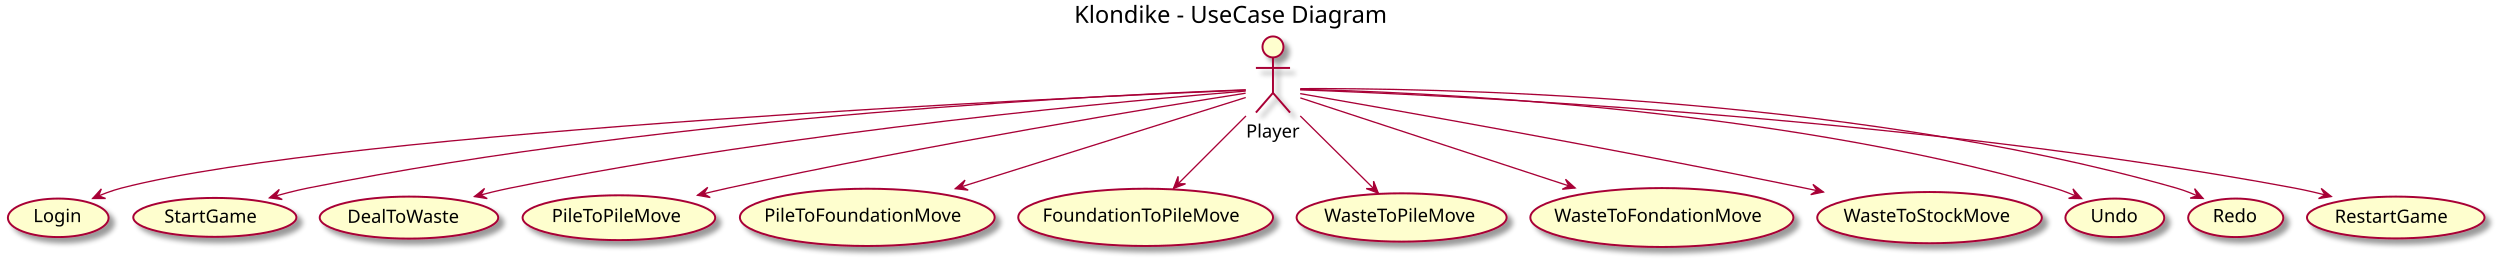
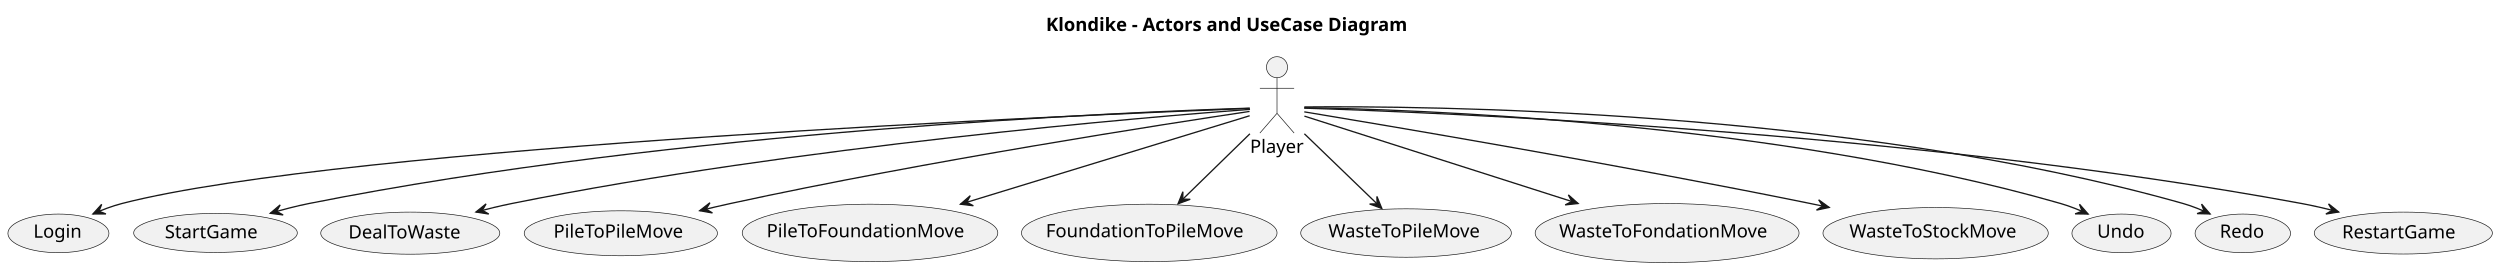
- <svg xmlns="http://www.w3.org/2000/svg" contentScriptType="application/ecmascript" contentStyleType="text/css" height="200px" preserveAspectRatio="none" style="width:1904px;height:200px;background:#FFFFFF;" version="1.1" viewBox="0 0 1904 200" width="1904px" zoomAndPan="magnify">
-   <defs>
-     <filter height="300%" id="f127uxdncmqkji" width="300%" x="-1" y="-1">
-       <feGaussianBlur result="blurOut" stdDeviation="2.0" />
-       <feColorMatrix in="blurOut" result="blurOut2" type="matrix" values="0 0 0 0 0 0 0 0 0 0 0 0 0 0 0 0 0 0 .4 0" />
-       <feOffset dx="4.0" dy="4.0" in="blurOut2" result="blurOut3" />
-       <feBlend in="SourceGraphic" in2="blurOut3" mode="normal" />
-     </filter>
-   </defs>
+ <svg xmlns="http://www.w3.org/2000/svg" contentStyleType="text/css" height="205px" preserveAspectRatio="none" style="width:1898px;height:205px;background:#FFFFFF;" version="1.1" viewBox="0 0 1898 205" width="1898px" zoomAndPan="magnify">
+   <defs />
  <g>
-     <text fill="#000000" font-family="sans-serif" font-size="18" lengthAdjust="spacing" textLength="255" x="818.107" y="17.402">Klondike  - UseCase Diagram</text>
-     <ellipse cx="969.5" cy="35.734" fill="#FEFECE" filter="url(#f127uxdncmqkji)" rx="8" ry="8" style="stroke:#A80036;stroke-width:1.5;" />
-     <path d="M969.5,43.734 L969.5,70.734 M956.5,51.734 L982.5,51.734 M969.5,70.734 L956.5,85.734 M969.5,70.734 L982.5,85.734 " fill="none" filter="url(#f127uxdncmqkji)" style="stroke:#A80036;stroke-width:1.5;" />
-     <text fill="#000000" font-family="sans-serif" font-size="14" lengthAdjust="spacing" textLength="41" x="949" y="104.769">Player</text>
-     <ellipse cx="44.355" cy="165.893" fill="#FEFECE" filter="url(#f127uxdncmqkji)" rx="38.355" ry="14.659" style="stroke:#A80036;stroke-width:1.5;" />
-     <text fill="#000000" font-family="sans-serif" font-size="14" lengthAdjust="spacing" textLength="38" x="25.355" y="169.184">Login</text>
-     <ellipse cx="163.611" cy="165.556" fill="#FEFECE" filter="url(#f127uxdncmqkji)" rx="62.111" ry="14.822" style="stroke:#A80036;stroke-width:1.5;" />
-     <text fill="#000000" font-family="sans-serif" font-size="14" lengthAdjust="spacing" textLength="71" x="125.111" y="169.574">StartGame</text>
-     <ellipse cx="311.468" cy="165.728" fill="#FEFECE" filter="url(#f127uxdncmqkji)" rx="67.968" ry="15.994" style="stroke:#A80036;stroke-width:1.5;" />
-     <text fill="#000000" font-family="sans-serif" font-size="14" lengthAdjust="spacing" textLength="88" x="264.505" y="169.738">DealToWaste</text>
-     <ellipse cx="471.343" cy="165.803" fill="#FEFECE" filter="url(#f127uxdncmqkji)" rx="73.343" ry="17.069" style="stroke:#A80036;stroke-width:1.5;" />
-     <text fill="#000000" font-family="sans-serif" font-size="14" lengthAdjust="spacing" textLength="102" x="420.226" y="169.127">PileToPileMove</text>
-     <ellipse cx="660.518" cy="165.538" fill="#FEFECE" filter="url(#f127uxdncmqkji)" rx="97.018" ry="21.804" style="stroke:#A80036;stroke-width:1.5;" />
-     <text fill="#000000" font-family="sans-serif" font-size="14" lengthAdjust="spacing" textLength="157" x="582.018" y="168.829">PileToFoundationMove</text>
-     <ellipse cx="872.518" cy="165.538" fill="#FEFECE" filter="url(#f127uxdncmqkji)" rx="97.018" ry="21.804" style="stroke:#A80036;stroke-width:1.5;" />
-     <text fill="#000000" font-family="sans-serif" font-size="14" lengthAdjust="spacing" textLength="157" x="794.018" y="168.829">FoundationToPileMove</text>
-     <ellipse cx="1067.468" cy="165.628" fill="#FEFECE" filter="url(#f127uxdncmqkji)" rx="79.969" ry="18.394" style="stroke:#A80036;stroke-width:1.5;" />
-     <text fill="#000000" font-family="sans-serif" font-size="14" lengthAdjust="spacing" textLength="118" x="1008.468" y="168.919">WasteToPileMove</text>
-     <ellipse cx="1265.676" cy="165.669" fill="#FEFECE" filter="url(#f127uxdncmqkji)" rx="100.176" ry="22.435" style="stroke:#A80036;stroke-width:1.5;" />
-     <text fill="#000000" font-family="sans-serif" font-size="14" lengthAdjust="spacing" textLength="164" x="1183.676" y="168.961">WasteToFondationMove</text>
-     <ellipse cx="1469.531" cy="165.741" fill="#FEFECE" filter="url(#f127uxdncmqkji)" rx="85.531" ry="19.506" style="stroke:#A80036;stroke-width:1.5;" />
-     <text fill="#000000" font-family="sans-serif" font-size="14" lengthAdjust="spacing" textLength="131" x="1404.031" y="169.032">WasteToStockMove</text>
-     <ellipse cx="1610.648" cy="165.893" fill="#FEFECE" filter="url(#f127uxdncmqkji)" rx="37.648" ry="14.659" style="stroke:#A80036;stroke-width:1.5;" />
-     <text fill="#000000" font-family="sans-serif" font-size="14" lengthAdjust="spacing" textLength="37" x="1592.148" y="169.184">Undo</text>
-     <ellipse cx="1702.734" cy="165.893" fill="#FEFECE" filter="url(#f127uxdncmqkji)" rx="36.234" ry="14.659" style="stroke:#A80036;stroke-width:1.5;" />
-     <text fill="#000000" font-family="sans-serif" font-size="14" lengthAdjust="spacing" textLength="35" x="1685.234" y="169.184">Redo</text>
-     <ellipse cx="1824.607" cy="165.656" fill="#FEFECE" filter="url(#f127uxdncmqkji)" rx="67.607" ry="15.921" style="stroke:#A80036;stroke-width:1.5;" />
-     <text fill="#000000" font-family="sans-serif" font-size="14" lengthAdjust="spacing" textLength="87" x="1778.107" y="169.673">RestartGame</text>
-     <path d="M948.71,68.58 C832.476,73.451 262.257,99.255 92.5,143.234 C85.163,145.135 77.538,148.063 70.583,151.153 " fill="none" style="stroke:#A80036;stroke-width:1.0;" />
-     <polygon fill="#A80036" points="70.583,151.153,80.432,151.155,75.153,149.123,77.184,143.844,70.583,151.153" style="stroke:#A80036;stroke-width:1.0;" />
-     <path d="M948.824,68.409 C861.392,71.563 513.697,87.161 234.5,143.234 C224.904,145.162 214.747,147.84 205.21,150.653 " fill="none" style="stroke:#A80036;stroke-width:1.0;" />
-     <polygon fill="#A80036" points="205.21,150.653,214.974,151.943,210.005,149.238,212.71,144.27,205.21,150.653" style="stroke:#A80036;stroke-width:1.0;" />
-     <path d="M948.74,69.35 C873.093,75.466 605.289,99.118 388.5,143.234 C379.66,145.033 370.344,147.305 361.365,149.693 " fill="none" style="stroke:#A80036;stroke-width:1.0;" />
-     <polygon fill="#A80036" points="361.365,149.693,371.091,151.245,366.197,148.408,369.035,143.514,361.365,149.693" style="stroke:#A80036;stroke-width:1.0;" />
-     <path d="M948.665,70.969 C887.733,80.546 704.688,110.167 554.5,143.234 C546.941,144.899 539.028,146.774 531.217,148.706 " fill="none" style="stroke:#A80036;stroke-width:1.0;" />
-     <polygon fill="#A80036" points="531.217,148.706,540.914,150.428,536.071,147.505,538.993,142.662,531.217,148.706" style="stroke:#A80036;stroke-width:1.0;" />
-     <path d="M948.746,74.249 C904.227,88.225 797.903,121.601 727.586,143.675 " fill="none" style="stroke:#A80036;stroke-width:1.0;" />
-     <polygon fill="#A80036" points="727.586,143.675,737.37,144.796,732.356,142.178,734.974,137.163,727.586,143.675" style="stroke:#A80036;stroke-width:1.0;" />
-     <path d="M948.929,88.306 C932.69,104.544 910.115,127.12 893.712,143.522 " fill="none" style="stroke:#A80036;stroke-width:1.0;" />
-     <polygon fill="#A80036" points="893.712,143.522,902.904,139.987,897.248,139.987,897.248,134.33,893.712,143.522" style="stroke:#A80036;stroke-width:1.0;" />
-     <path d="M990.283,88.306 C1007.926,105.768 1032.971,130.558 1049.703,147.119 " fill="none" style="stroke:#A80036;stroke-width:1.0;" />
-     <polygon fill="#A80036" points="1049.703,147.119,1046.121,137.945,1046.15,143.602,1040.493,143.631,1049.703,147.119" style="stroke:#A80036;stroke-width:1.0;" />
-     <path d="M990.314,74.555 C1033.148,88.592 1132.741,121.229 1199.612,143.143 " fill="none" style="stroke:#A80036;stroke-width:1.0;" />
-     <polygon fill="#A80036" points="1199.612,143.143,1192.305,136.539,1194.861,141.586,1189.814,144.141,1199.612,143.143" style="stroke:#A80036;stroke-width:1.0;" />
-     <path d="M990.207,71.306 C1049.954,81.673 1227.748,112.961 1374.5,143.234 C1379.137,144.191 1383.897,145.196 1388.696,146.226 " fill="none" style="stroke:#A80036;stroke-width:1.0;" />
-     <polygon fill="#A80036" points="1388.696,146.226,1380.736,140.426,1383.807,145.176,1379.056,148.247,1388.696,146.226" style="stroke:#A80036;stroke-width:1.0;" />
-     <path d="M990.258,68.054 C1067.659,69.726 1346.202,80.055 1564.5,143.234 C1571.444,145.244 1578.659,148.172 1585.259,151.224 " fill="none" style="stroke:#A80036;stroke-width:1.0;" />
-     <polygon fill="#A80036" points="1585.259,151.224,1578.769,143.816,1580.72,149.125,1575.411,151.077,1585.259,151.224" style="stroke:#A80036;stroke-width:1.0;" />
-     <path d="M990.242,67.503 C1074.93,67.075 1402.103,70.483 1657.5,143.234 C1664.328,145.179 1671.399,148.084 1677.857,151.135 " fill="none" style="stroke:#A80036;stroke-width:1.0;" />
-     <polygon fill="#A80036" points="1677.857,151.135,1671.427,143.674,1673.336,148.999,1668.011,150.907,1677.857,151.135" style="stroke:#A80036;stroke-width:1.0;" />
-     <path d="M990.121,68.407 C1080.455,71.631 1450.017,87.713 1747.5,143.234 C1756.641,144.94 1766.272,147.226 1775.51,149.671 " fill="none" style="stroke:#A80036;stroke-width:1.0;" />
-     <polygon fill="#A80036" points="1775.51,149.671,1767.833,143.502,1770.676,148.392,1765.786,151.235,1775.51,149.671" style="stroke:#A80036;stroke-width:1.0;" />
+     <rect height="26.488" style="stroke:#00000000;stroke-width:1.0;fill:none;" width="306" x="789.107" y="5" />
+     <text fill="#000000" font-family="sans-serif" font-size="14" font-weight="bold" lengthAdjust="spacing" textLength="296" x="794.107" y="23.535">Klondike  - Actors and UseCase Diagram</text>
+     <g id="elem_Player">
+       <ellipse cx="969.5" cy="51.023" fill="#F1F1F1" rx="8" ry="8" style="stroke:#181818;stroke-width:0.5;" />
+       <path d="M969.5,59.023 L969.5,86.023 M956.5,67.023 L982.5,67.023 M969.5,86.023 L956.5,101.023 M969.5,86.023 L982.5,101.023 " fill="none" style="stroke:#181818;stroke-width:0.5;" />
+       <text fill="#000000" font-family="sans-serif" font-size="14" lengthAdjust="spacing" textLength="41" x="949" y="116.059">Player</text>
+     </g>
+     <g id="elem_Login">
+       <ellipse cx="44.355" cy="177.182" fill="#F1F1F1" rx="38.355" ry="14.659" style="stroke:#181818;stroke-width:0.5;" />
+       <text fill="#000000" font-family="sans-serif" font-size="14" lengthAdjust="spacing" textLength="38" x="25.355" y="180.473">Login</text>
+     </g>
+     <g id="elem_StartGame">
+       <ellipse cx="163.611" cy="176.846" fill="#F1F1F1" rx="62.111" ry="14.822" style="stroke:#181818;stroke-width:0.5;" />
+       <text fill="#000000" font-family="sans-serif" font-size="14" lengthAdjust="spacing" textLength="71" x="125.111" y="180.863">StartGame</text>
+     </g>
+     <g id="elem_DealToWaste">
+       <ellipse cx="311.468" cy="177.017" fill="#F1F1F1" rx="67.968" ry="15.994" style="stroke:#181818;stroke-width:0.5;" />
+       <text fill="#000000" font-family="sans-serif" font-size="14" lengthAdjust="spacing" textLength="88" x="264.505" y="181.027">DealToWaste</text>
+     </g>
+     <g id="elem_PileToPileMove">
+       <ellipse cx="471.343" cy="177.092" fill="#F1F1F1" rx="73.343" ry="17.069" style="stroke:#181818;stroke-width:0.5;" />
+       <text fill="#000000" font-family="sans-serif" font-size="14" lengthAdjust="spacing" textLength="102" x="420.226" y="180.416">PileToPileMove</text>
+     </g>
+     <g id="elem_PileToFoundationMove">
+       <ellipse cx="660.518" cy="176.827" fill="#F1F1F1" rx="97.018" ry="21.804" style="stroke:#181818;stroke-width:0.5;" />
+       <text fill="#000000" font-family="sans-serif" font-size="14" lengthAdjust="spacing" textLength="157" x="582.018" y="180.118">PileToFoundationMove</text>
+     </g>
+     <g id="elem_FoundationToPileMove">
+       <ellipse cx="872.518" cy="176.827" fill="#F1F1F1" rx="97.018" ry="21.804" style="stroke:#181818;stroke-width:0.5;" />
+       <text fill="#000000" font-family="sans-serif" font-size="14" lengthAdjust="spacing" textLength="157" x="794.018" y="180.118">FoundationToPileMove</text>
+     </g>
+     <g id="elem_WasteToPileMove">
+       <ellipse cx="1067.468" cy="176.917" fill="#F1F1F1" rx="79.969" ry="18.394" style="stroke:#181818;stroke-width:0.5;" />
+       <text fill="#000000" font-family="sans-serif" font-size="14" lengthAdjust="spacing" textLength="118" x="1008.468" y="180.208">WasteToPileMove</text>
+     </g>
+     <g id="elem_WasteToFondationMove">
+       <ellipse cx="1265.676" cy="176.959" fill="#F1F1F1" rx="100.176" ry="22.435" style="stroke:#181818;stroke-width:0.5;" />
+       <text fill="#000000" font-family="sans-serif" font-size="14" lengthAdjust="spacing" textLength="164" x="1183.676" y="180.25">WasteToFondationMove</text>
+     </g>
+     <g id="elem_WasteToStockMove">
+       <ellipse cx="1469.531" cy="177.03" fill="#F1F1F1" rx="85.531" ry="19.506" style="stroke:#181818;stroke-width:0.5;" />
+       <text fill="#000000" font-family="sans-serif" font-size="14" lengthAdjust="spacing" textLength="131" x="1404.031" y="180.321">WasteToStockMove</text>
+     </g>
+     <g id="elem_Undo">
+       <ellipse cx="1610.648" cy="177.182" fill="#F1F1F1" rx="37.648" ry="14.659" style="stroke:#181818;stroke-width:0.5;" />
+       <text fill="#000000" font-family="sans-serif" font-size="14" lengthAdjust="spacing" textLength="37" x="1592.148" y="180.473">Undo</text>
+     </g>
+     <g id="elem_Redo">
+       <ellipse cx="1702.734" cy="177.182" fill="#F1F1F1" rx="36.234" ry="14.659" style="stroke:#181818;stroke-width:0.5;" />
+       <text fill="#000000" font-family="sans-serif" font-size="14" lengthAdjust="spacing" textLength="35" x="1685.234" y="180.473">Redo</text>
+     </g>
+     <g id="elem_RestartGame">
+       <ellipse cx="1824.607" cy="176.945" fill="#F1F1F1" rx="67.607" ry="15.921" style="stroke:#181818;stroke-width:0.5;" />
+       <text fill="#000000" font-family="sans-serif" font-size="14" lengthAdjust="spacing" textLength="87" x="1778.107" y="180.963">RestartGame</text>
+     </g>
+     <path d="M948.711,82.302 C832.48,86.801 262.278,110.795 92.5,154.523 C85.161,156.414 77.535,159.338 70.58,162.428 " fill="none" style="stroke:#181818;stroke-width:1.0;" />
+     <polygon fill="#181818" points="70.58,162.428,80.429,162.43,75.149,160.398,77.181,155.119,70.58,162.428" style="stroke:#181818;stroke-width:1.0;" />
+     <path d="M948.824,82.103 C861.392,84.862 513.696,98.939 234.5,154.523 C224.9,156.435 214.743,159.106 205.205,161.918 " fill="none" style="stroke:#181818;stroke-width:1.0;" />
+     <polygon fill="#181818" points="205.205,161.918,214.969,163.21,210.001,160.504,212.707,155.536,205.205,161.918" style="stroke:#181818;stroke-width:1.0;" />
+     <path d="M948.999,83 C873.701,88.654 605.514,110.84 388.5,154.523 C379.656,156.304 370.339,158.566 361.359,160.951 " fill="none" style="stroke:#181818;stroke-width:1.0;" />
+     <polygon fill="#181818" points="361.359,160.951,371.084,162.507,366.192,159.667,369.031,154.775,361.359,160.951" style="stroke:#181818;stroke-width:1.0;" />
+     <path d="M948.659,84.59 C887.711,93.687 704.628,121.929 554.5,154.523 C546.936,156.166 539.02,158.028 531.208,159.953 " fill="none" style="stroke:#181818;stroke-width:1.0;" />
+     <polygon fill="#181818" points="531.208,159.953,540.903,161.684,536.062,158.757,538.989,153.916,531.208,159.953" style="stroke:#181818;stroke-width:1.0;" />
+     <path d="M948.746,87.871 C904.565,101.382 799.515,133.509 729.195,155.015 " fill="none" style="stroke:#181818;stroke-width:1.0;" />
+     <polygon fill="#181818" points="729.195,155.015,738.971,156.208,733.976,153.553,736.631,148.558,729.195,155.015" style="stroke:#181818;stroke-width:1.0;" />
+     <path d="M948.929,101.564 C932.913,117.168 910.732,138.777 894.39,154.698 " fill="none" style="stroke:#181818;stroke-width:1.0;" />
+     <polygon fill="#181818" points="894.39,154.698,903.627,151.283,897.971,151.209,898.045,145.553,894.39,154.698" style="stroke:#181818;stroke-width:1.0;" />
+     <path d="M990.283,101.564 C1007.701,118.36 1032.334,142.113 1049.06,158.242 " fill="none" style="stroke:#181818;stroke-width:1.0;" />
+     <polygon fill="#181818" points="1049.06,158.242,1045.358,149.115,1045.46,154.771,1039.805,154.874,1049.06,158.242" style="stroke:#181818;stroke-width:1.0;" />
+     <path d="M990.314,88.168 C1032.819,101.738 1131.214,133.152 1198.065,154.494 " fill="none" style="stroke:#181818;stroke-width:1.0;" />
+     <polygon fill="#181818" points="1198.065,154.494,1190.708,147.947,1193.302,152.974,1188.275,155.568,1198.065,154.494" style="stroke:#181818;stroke-width:1.0;" />
+     <path d="M990.214,84.924 C1049.98,94.808 1227.819,124.721 1374.5,154.523 C1379.14,155.466 1383.901,156.46 1388.702,157.482 " fill="none" style="stroke:#181818;stroke-width:1.0;" />
+     <polygon fill="#181818" points="1388.702,157.482,1380.733,151.696,1383.812,156.441,1379.067,159.52,1388.702,157.482" style="stroke:#181818;stroke-width:1.0;" />
+     <path d="M990.257,81.728 C1067.654,82.975 1346.184,91.828 1564.5,154.523 C1571.448,156.519 1578.664,159.442 1585.264,162.493 " fill="none" style="stroke:#181818;stroke-width:1.0;" />
+     <polygon fill="#181818" points="1585.264,162.493,1578.774,155.085,1580.726,160.395,1575.417,162.347,1585.264,162.493" style="stroke:#181818;stroke-width:1.0;" />
+     <path d="M990.24,81.192 C1074.921,80.36 1402.072,82.259 1657.5,154.523 C1664.332,156.456 1671.404,159.357 1677.861,162.407 " fill="none" style="stroke:#181818;stroke-width:1.0;" />
+     <polygon fill="#181818" points="1677.861,162.407,1671.432,154.946,1673.34,160.271,1668.015,162.18,1677.861,162.407" style="stroke:#181818;stroke-width:1.0;" />
+     <path d="M990.121,82.106 C1080.456,84.943 1450.019,99.493 1747.5,154.523 C1756.644,156.215 1766.276,158.494 1775.514,160.937 " fill="none" style="stroke:#181818;stroke-width:1.0;" />
+     <polygon fill="#181818" points="1775.514,160.937,1767.836,154.769,1770.68,159.658,1765.791,162.503,1775.514,160.937" style="stroke:#181818;stroke-width:1.0;" />
  </g>
</svg>
